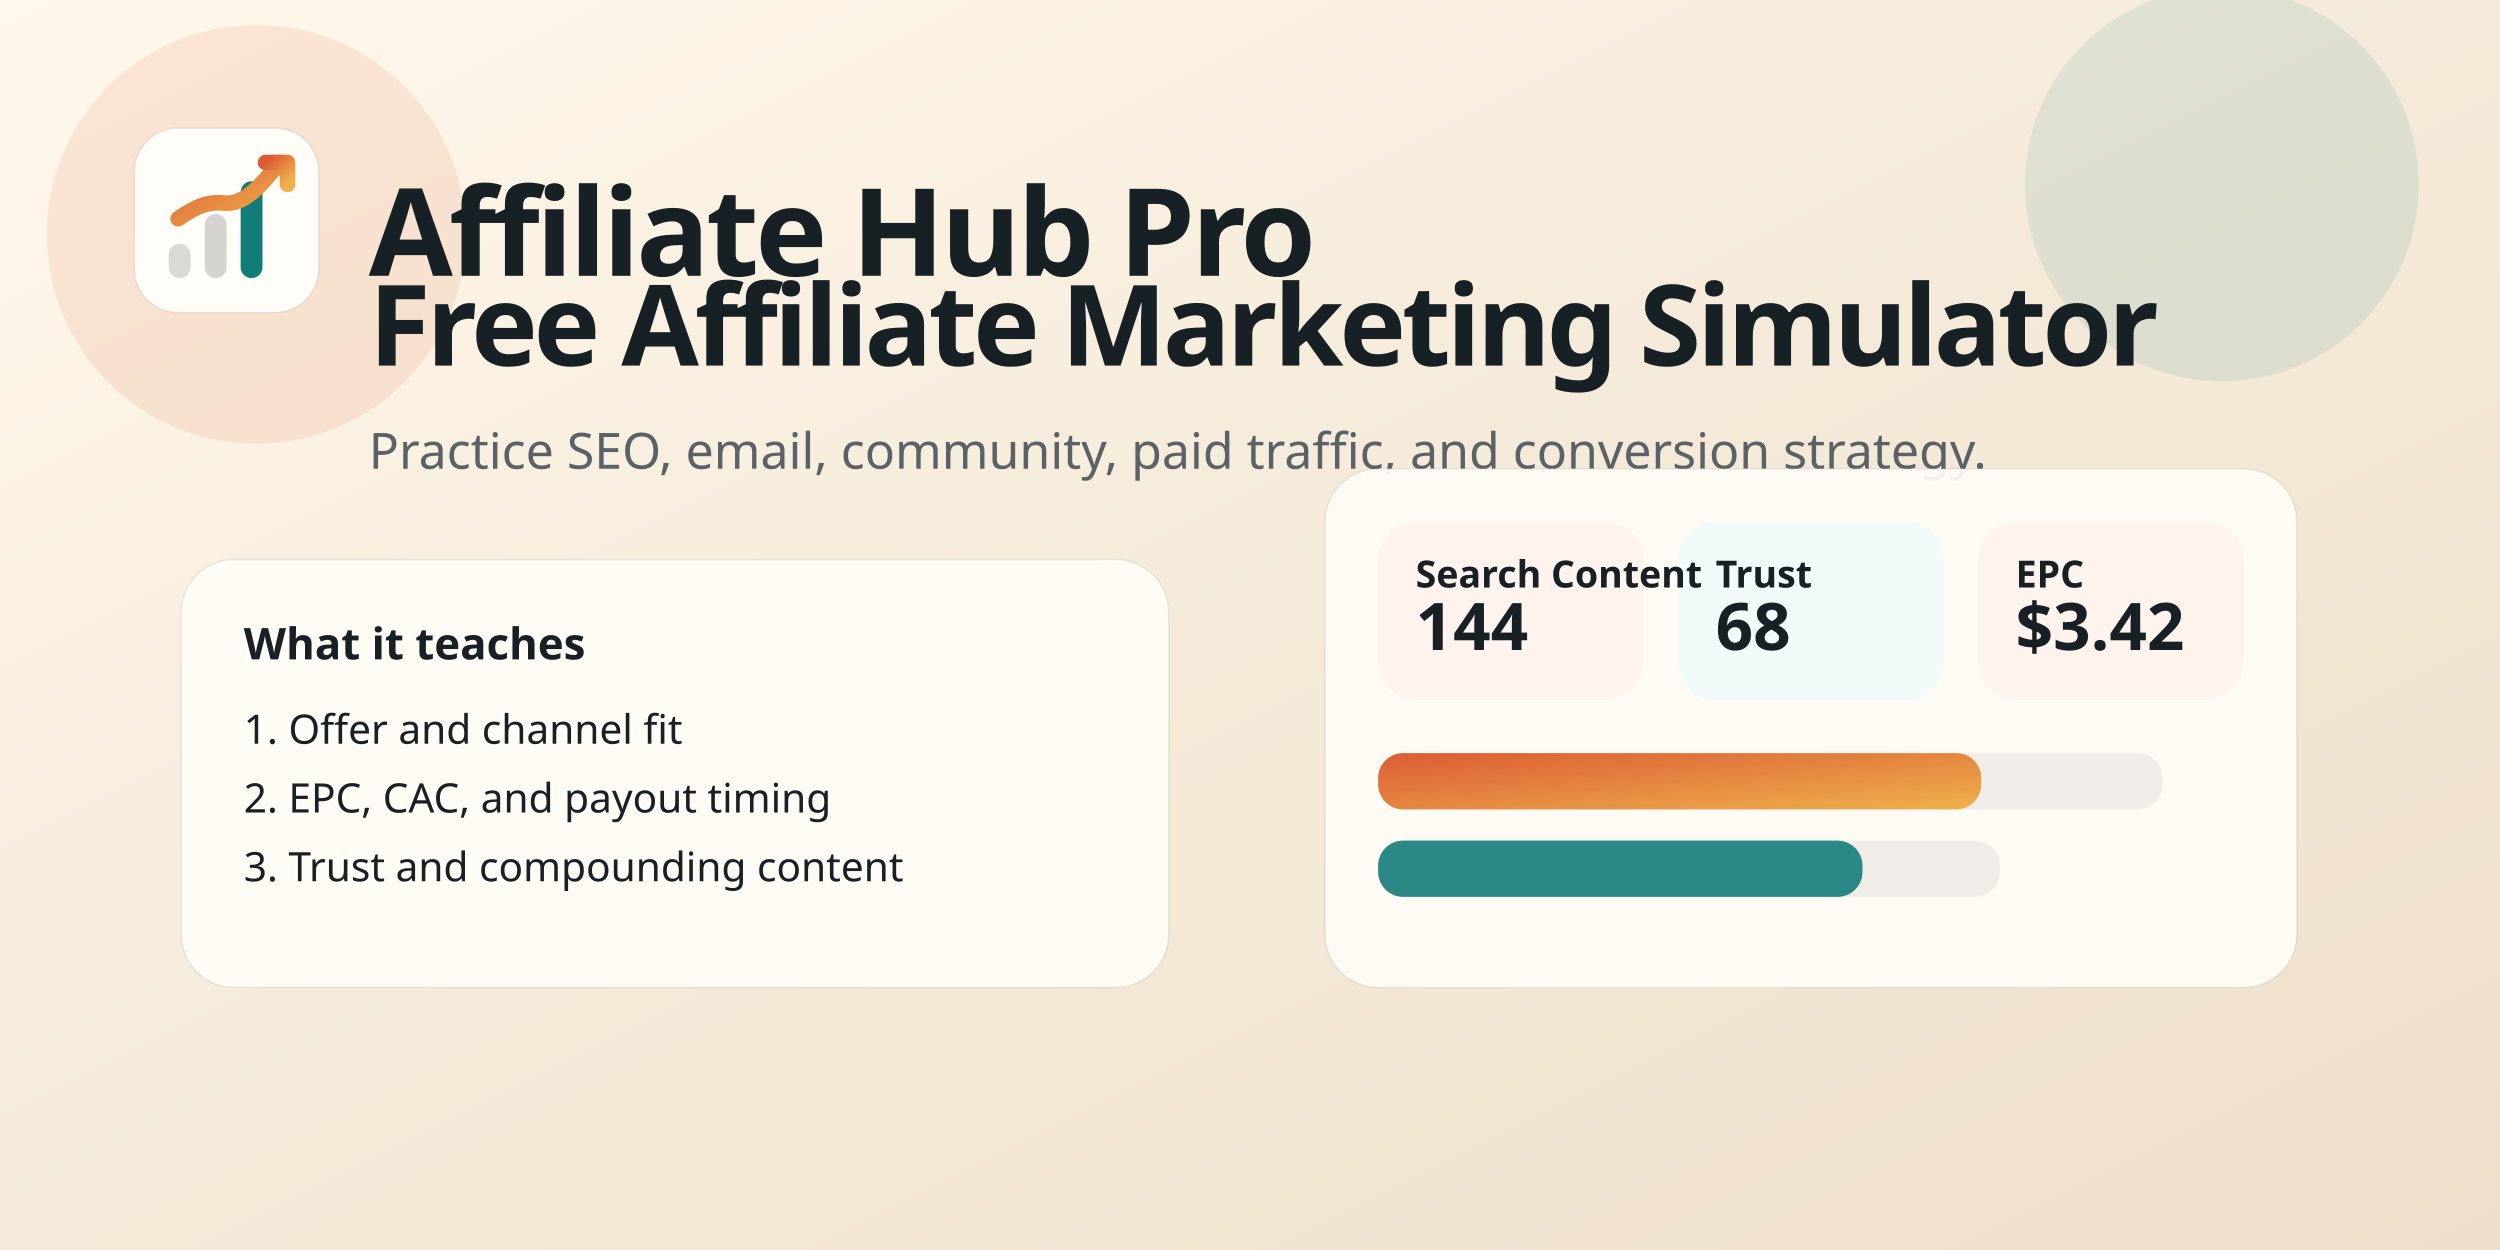
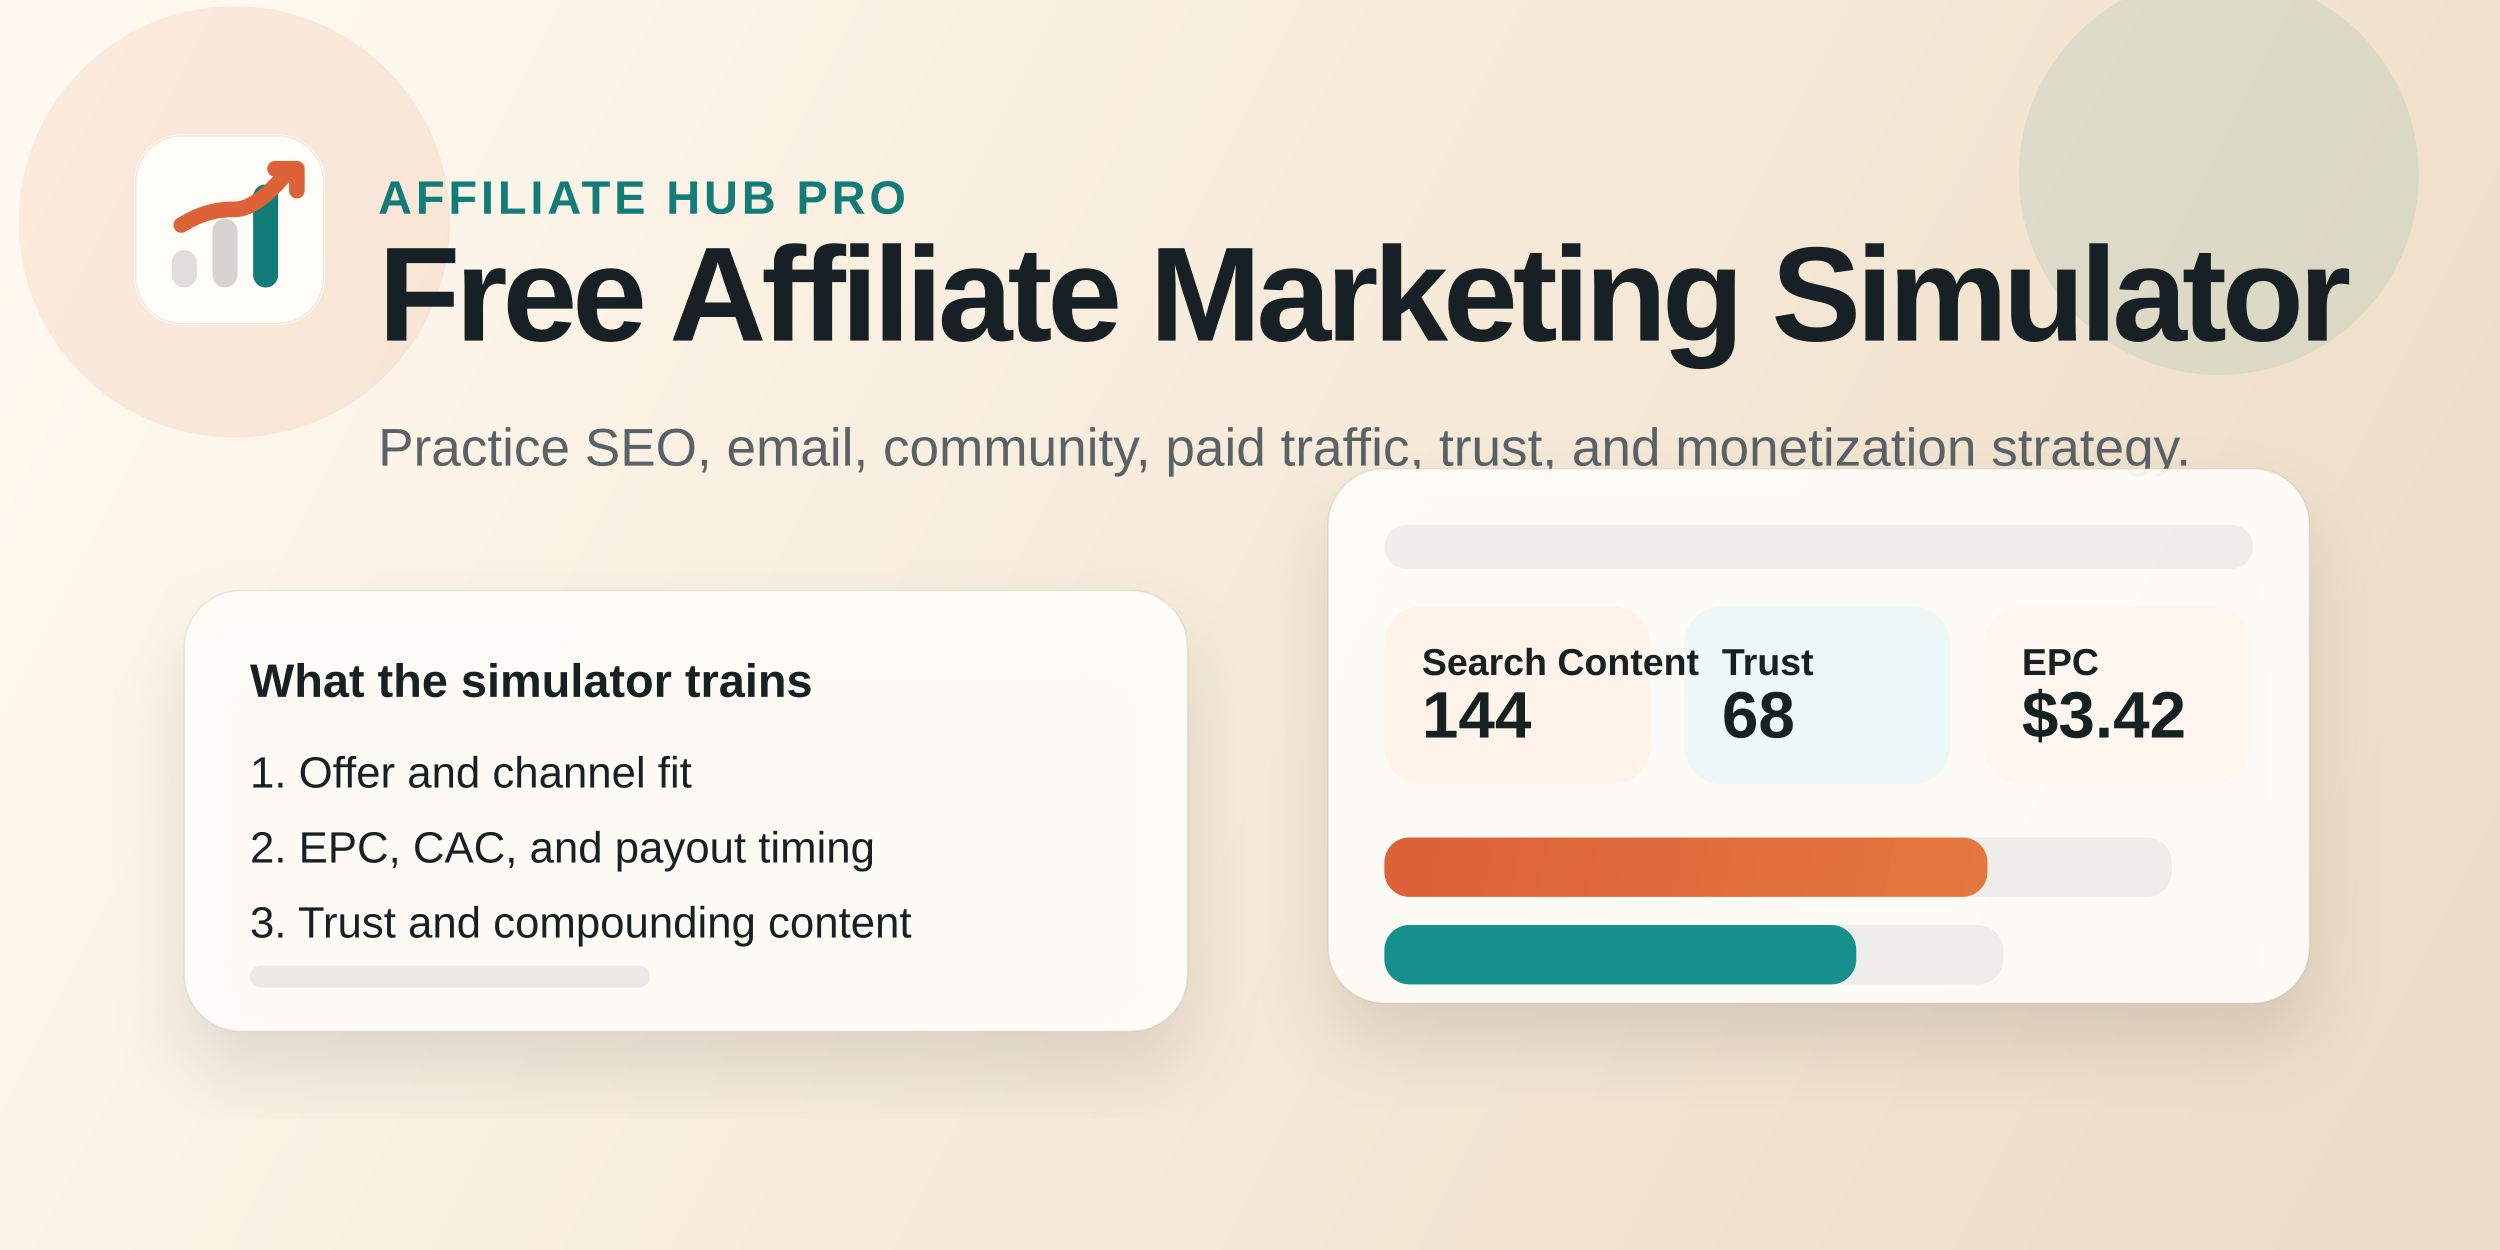
<svg xmlns="http://www.w3.org/2000/svg" viewBox="0 0 1600 800" role="img" aria-labelledby="title desc">
  <defs>
-     <linearGradient id="bg" x1="0" y1="0" x2="1" y2="1">
-       <stop offset="0%" stop-color="#fff8eb" />
-       <stop offset="50%" stop-color="#f5ead9" />
-       <stop offset="100%" stop-color="#eedfcb" />
+     <linearGradient id="bg" x1="56" y1="36" x2="1518" y2="774" gradientUnits="userSpaceOnUse">
+       <stop offset="0" stop-color="#fff9ef" />
+       <stop offset="0.52" stop-color="#f6ead9" />
+       <stop offset="1" stop-color="#eddcc6" />
    </linearGradient>
-     <linearGradient id="accent" x1="0" y1="0" x2="1" y2="1">
-       <stop offset="0%" stop-color="#db5c34" />
-       <stop offset="100%" stop-color="#efb14c" />
+     <linearGradient id="accent" x1="96" y1="86" x2="1420" y2="362" gradientUnits="userSpaceOnUse">
+       <stop offset="0" stop-color="#de6238" />
+       <stop offset="1" stop-color="#f3b34b" />
    </linearGradient>
+     <linearGradient id="teal" x1="1056" y1="336" x2="1120" y2="472" gradientUnits="userSpaceOnUse">
+       <stop offset="0" stop-color="#17908c" />
+       <stop offset="1" stop-color="#0f6f6a" />
+     </linearGradient>
+     <filter id="shadow" x="-20%" y="-20%" width="140%" height="140%">
+       <feDropShadow dx="0" dy="26" stdDeviation="24" flood-color="#172024" flood-opacity="0.12" />
+     </filter>
  </defs>
  <rect width="1600" height="800" fill="url(#bg)" />
-   <circle cx="164" cy="150" r="134" fill="#db5c34" fill-opacity="0.12" />
-   <circle cx="1422" cy="118" r="126" fill="#127c78" fill-opacity="0.1" />
-   <g transform="translate(86 82)">
-     <rect width="118" height="118" rx="28" fill="#fffdf7" stroke="#172024" stroke-opacity="0.08" />
-     <rect x="22" y="74" width="14" height="22" rx="7" fill="#172024" fill-opacity="0.16" />
-     <rect x="45" y="55" width="14" height="41" rx="7" fill="#172024" fill-opacity="0.18" />
-     <rect x="68" y="34" width="14" height="62" rx="7" fill="#127c78" />
-     <path d="M28 58 C41 49 48 47 58 48 C70 49 80 38 93 22" fill="none" stroke="url(#accent)" stroke-width="10" stroke-linecap="round" />
-     <path d="M84 22 H98 V36" fill="none" stroke="url(#accent)" stroke-width="10" stroke-linecap="round" stroke-linejoin="round" />
+   <circle cx="150" cy="142" r="138" fill="#db5c34" fill-opacity="0.1" />
+   <circle cx="1420" cy="112" r="128" fill="#127c78" fill-opacity="0.09" />
+   <g transform="translate(86 86)">
+     <rect width="122" height="122" rx="30" fill="#fffdf8" />
+     <rect x="1" y="1" width="120" height="120" rx="29" fill="none" stroke="#172024" stroke-opacity="0.08" />
+     <rect x="24" y="74" width="16" height="24" rx="8" fill="#172024" fill-opacity="0.14" />
+     <rect x="50" y="54" width="16" height="44" rx="8" fill="#172024" fill-opacity="0.18" />
+     <rect x="76" y="32" width="16" height="66" rx="8" fill="#127c78" />
+     <path d="M30 58 C43 50 53 48 64 48 C76 48 88 36 100 22" fill="none" stroke="url(#accent)" stroke-width="10" stroke-linecap="round" />
+     <path d="M90 22 H104 V36" fill="none" stroke="url(#accent)" stroke-width="10" stroke-linecap="round" stroke-linejoin="round" />
  </g>
-   <g transform="translate(236 116)" fill="#172024">
-     <text x="0" y="0" dominant-baseline="hanging" font-family="'Space Grotesk', 'IBM Plex Sans', sans-serif" font-size="78" font-weight="700" letter-spacing="-2.4">Affiliate Hub Pro</text>
-     <text x="0" y="118" font-family="'Space Grotesk', 'IBM Plex Sans', sans-serif" font-size="72" font-weight="700" letter-spacing="-2.6">Free Affiliate Marketing Simulator</text>
-     <text x="0" y="184" font-family="'IBM Plex Sans', sans-serif" font-size="32" fill="#5a6267">Practice SEO, email, community, paid traffic, and conversion strategy.</text>
+   <g transform="translate(242 116)">
+     <text x="0" y="0" dominant-baseline="hanging" font-family="Trebuchet MS, Verdana, Arial, sans-serif" font-size="30" font-weight="700" letter-spacing="2.5" fill="#127c78">AFFILIATE HUB PRO</text>
+     <text x="0" y="102" font-family="Trebuchet MS, Verdana, Arial, sans-serif" font-size="86" font-weight="700" letter-spacing="-3.2" fill="#172024">Free Affiliate Marketing Simulator</text>
+     <text x="0" y="182" font-family="Arial, Helvetica, sans-serif" font-size="34" fill="#5a6267">Practice SEO, email, community, paid traffic, trust, and monetization strategy.</text>
  </g>
-   <g transform="translate(116 358)">
-     <rect width="632" height="274" rx="34" fill="#fffdf7" fill-opacity="0.92" stroke="#172024" stroke-opacity="0.08" />
-     <text x="40" y="64" font-family="'IBM Plex Sans', sans-serif" font-size="28" font-weight="700" fill="#172024">What it teaches</text>
-     <text x="40" y="118" font-family="'IBM Plex Sans', sans-serif" font-size="26" fill="#172024">1. Offer and channel fit</text>
-     <text x="40" y="162" font-family="'IBM Plex Sans', sans-serif" font-size="26" fill="#172024">2. EPC, CAC, and payout timing</text>
-     <text x="40" y="206" font-family="'IBM Plex Sans', sans-serif" font-size="26" fill="#172024">3. Trust and compounding content</text>
+   <g transform="translate(118 378)" filter="url(#shadow)">
+     <rect width="642" height="282" rx="36" fill="#fffdf8" fill-opacity="0.94" stroke="#172024" stroke-opacity="0.08" />
+     <text x="42" y="68" font-family="Arial, Helvetica, sans-serif" font-size="30" font-weight="700" fill="#172024">What the simulator trains</text>
+     <text x="42" y="126" font-family="Arial, Helvetica, sans-serif" font-size="28" fill="#172024">1. Offer and channel fit</text>
+     <text x="42" y="174" font-family="Arial, Helvetica, sans-serif" font-size="28" fill="#172024">2. EPC, CAC, and payout timing</text>
+     <text x="42" y="222" font-family="Arial, Helvetica, sans-serif" font-size="28" fill="#172024">3. Trust and compounding content</text>
+     <rect x="42" y="240" width="256" height="14" rx="7" fill="#172024" fill-opacity="0.08" />
  </g>
-   <g transform="translate(848 300)">
-     <rect width="622" height="332" rx="34" fill="#fffdf7" fill-opacity="0.92" stroke="#172024" stroke-opacity="0.08" />
-     <rect x="34" y="34" width="170" height="114" rx="24" fill="#fff4ed" />
-     <rect x="226" y="34" width="170" height="114" rx="24" fill="#f2fbf9" />
-     <rect x="418" y="34" width="170" height="114" rx="24" fill="#fff4ed" />
-     <rect x="34" y="182" width="502" height="36" rx="16" fill="#172024" fill-opacity="0.06" />
-     <rect x="34" y="238" width="398" height="36" rx="16" fill="#172024" fill-opacity="0.06" />
-     <rect x="34" y="182" width="386" height="36" rx="16" fill="url(#accent)" />
-     <rect x="34" y="238" width="310" height="36" rx="16" fill="#127c78" fill-opacity="0.88" />
-     <text x="58" y="76" font-family="'IBM Plex Sans', sans-serif" font-size="24" font-weight="700" fill="#172024">Search Content</text>
-     <text x="58" y="116" font-family="'IBM Plex Sans', sans-serif" font-size="42" font-weight="700" fill="#172024">144</text>
-     <text x="250" y="76" font-family="'IBM Plex Sans', sans-serif" font-size="24" font-weight="700" fill="#172024">Trust</text>
-     <text x="250" y="116" font-family="'IBM Plex Sans', sans-serif" font-size="42" font-weight="700" fill="#172024">68</text>
-     <text x="442" y="76" font-family="'IBM Plex Sans', sans-serif" font-size="24" font-weight="700" fill="#172024">EPC</text>
-     <text x="442" y="116" font-family="'IBM Plex Sans', sans-serif" font-size="42" font-weight="700" fill="#172024">$3.42</text>
+   <g transform="translate(850 300)" filter="url(#shadow)">
+     <rect width="628" height="342" rx="36" fill="#fffdf8" fill-opacity="0.94" stroke="#172024" stroke-opacity="0.08" />
+     <rect x="36" y="36" width="556" height="28" rx="14" fill="#172024" fill-opacity="0.06" />
+     <rect x="36" y="88" width="170" height="114" rx="24" fill="#fff3ea" />
+     <rect x="228" y="88" width="170" height="114" rx="24" fill="#eef9f7" />
+     <rect x="420" y="88" width="170" height="114" rx="24" fill="#fff6ef" />
+     <rect x="36" y="236" width="504" height="38" rx="16" fill="#172024" fill-opacity="0.06" />
+     <rect x="36" y="292" width="396" height="38" rx="16" fill="#172024" fill-opacity="0.06" />
+     <rect x="36" y="236" width="386" height="38" rx="16" fill="url(#accent)" />
+     <rect x="36" y="292" width="302" height="38" rx="16" fill="url(#teal)" />
+     <text x="60" y="132" font-family="Arial, Helvetica, sans-serif" font-size="24" font-weight="700" fill="#172024">Search Content</text>
+     <text x="60" y="172" font-family="Arial, Helvetica, sans-serif" font-size="42" font-weight="700" fill="#172024">144</text>
+     <text x="252" y="132" font-family="Arial, Helvetica, sans-serif" font-size="24" font-weight="700" fill="#172024">Trust</text>
+     <text x="252" y="172" font-family="Arial, Helvetica, sans-serif" font-size="42" font-weight="700" fill="#172024">68</text>
+     <text x="444" y="132" font-family="Arial, Helvetica, sans-serif" font-size="24" font-weight="700" fill="#172024">EPC</text>
+     <text x="444" y="172" font-family="Arial, Helvetica, sans-serif" font-size="42" font-weight="700" fill="#172024">$3.42</text>
  </g>
</svg>
